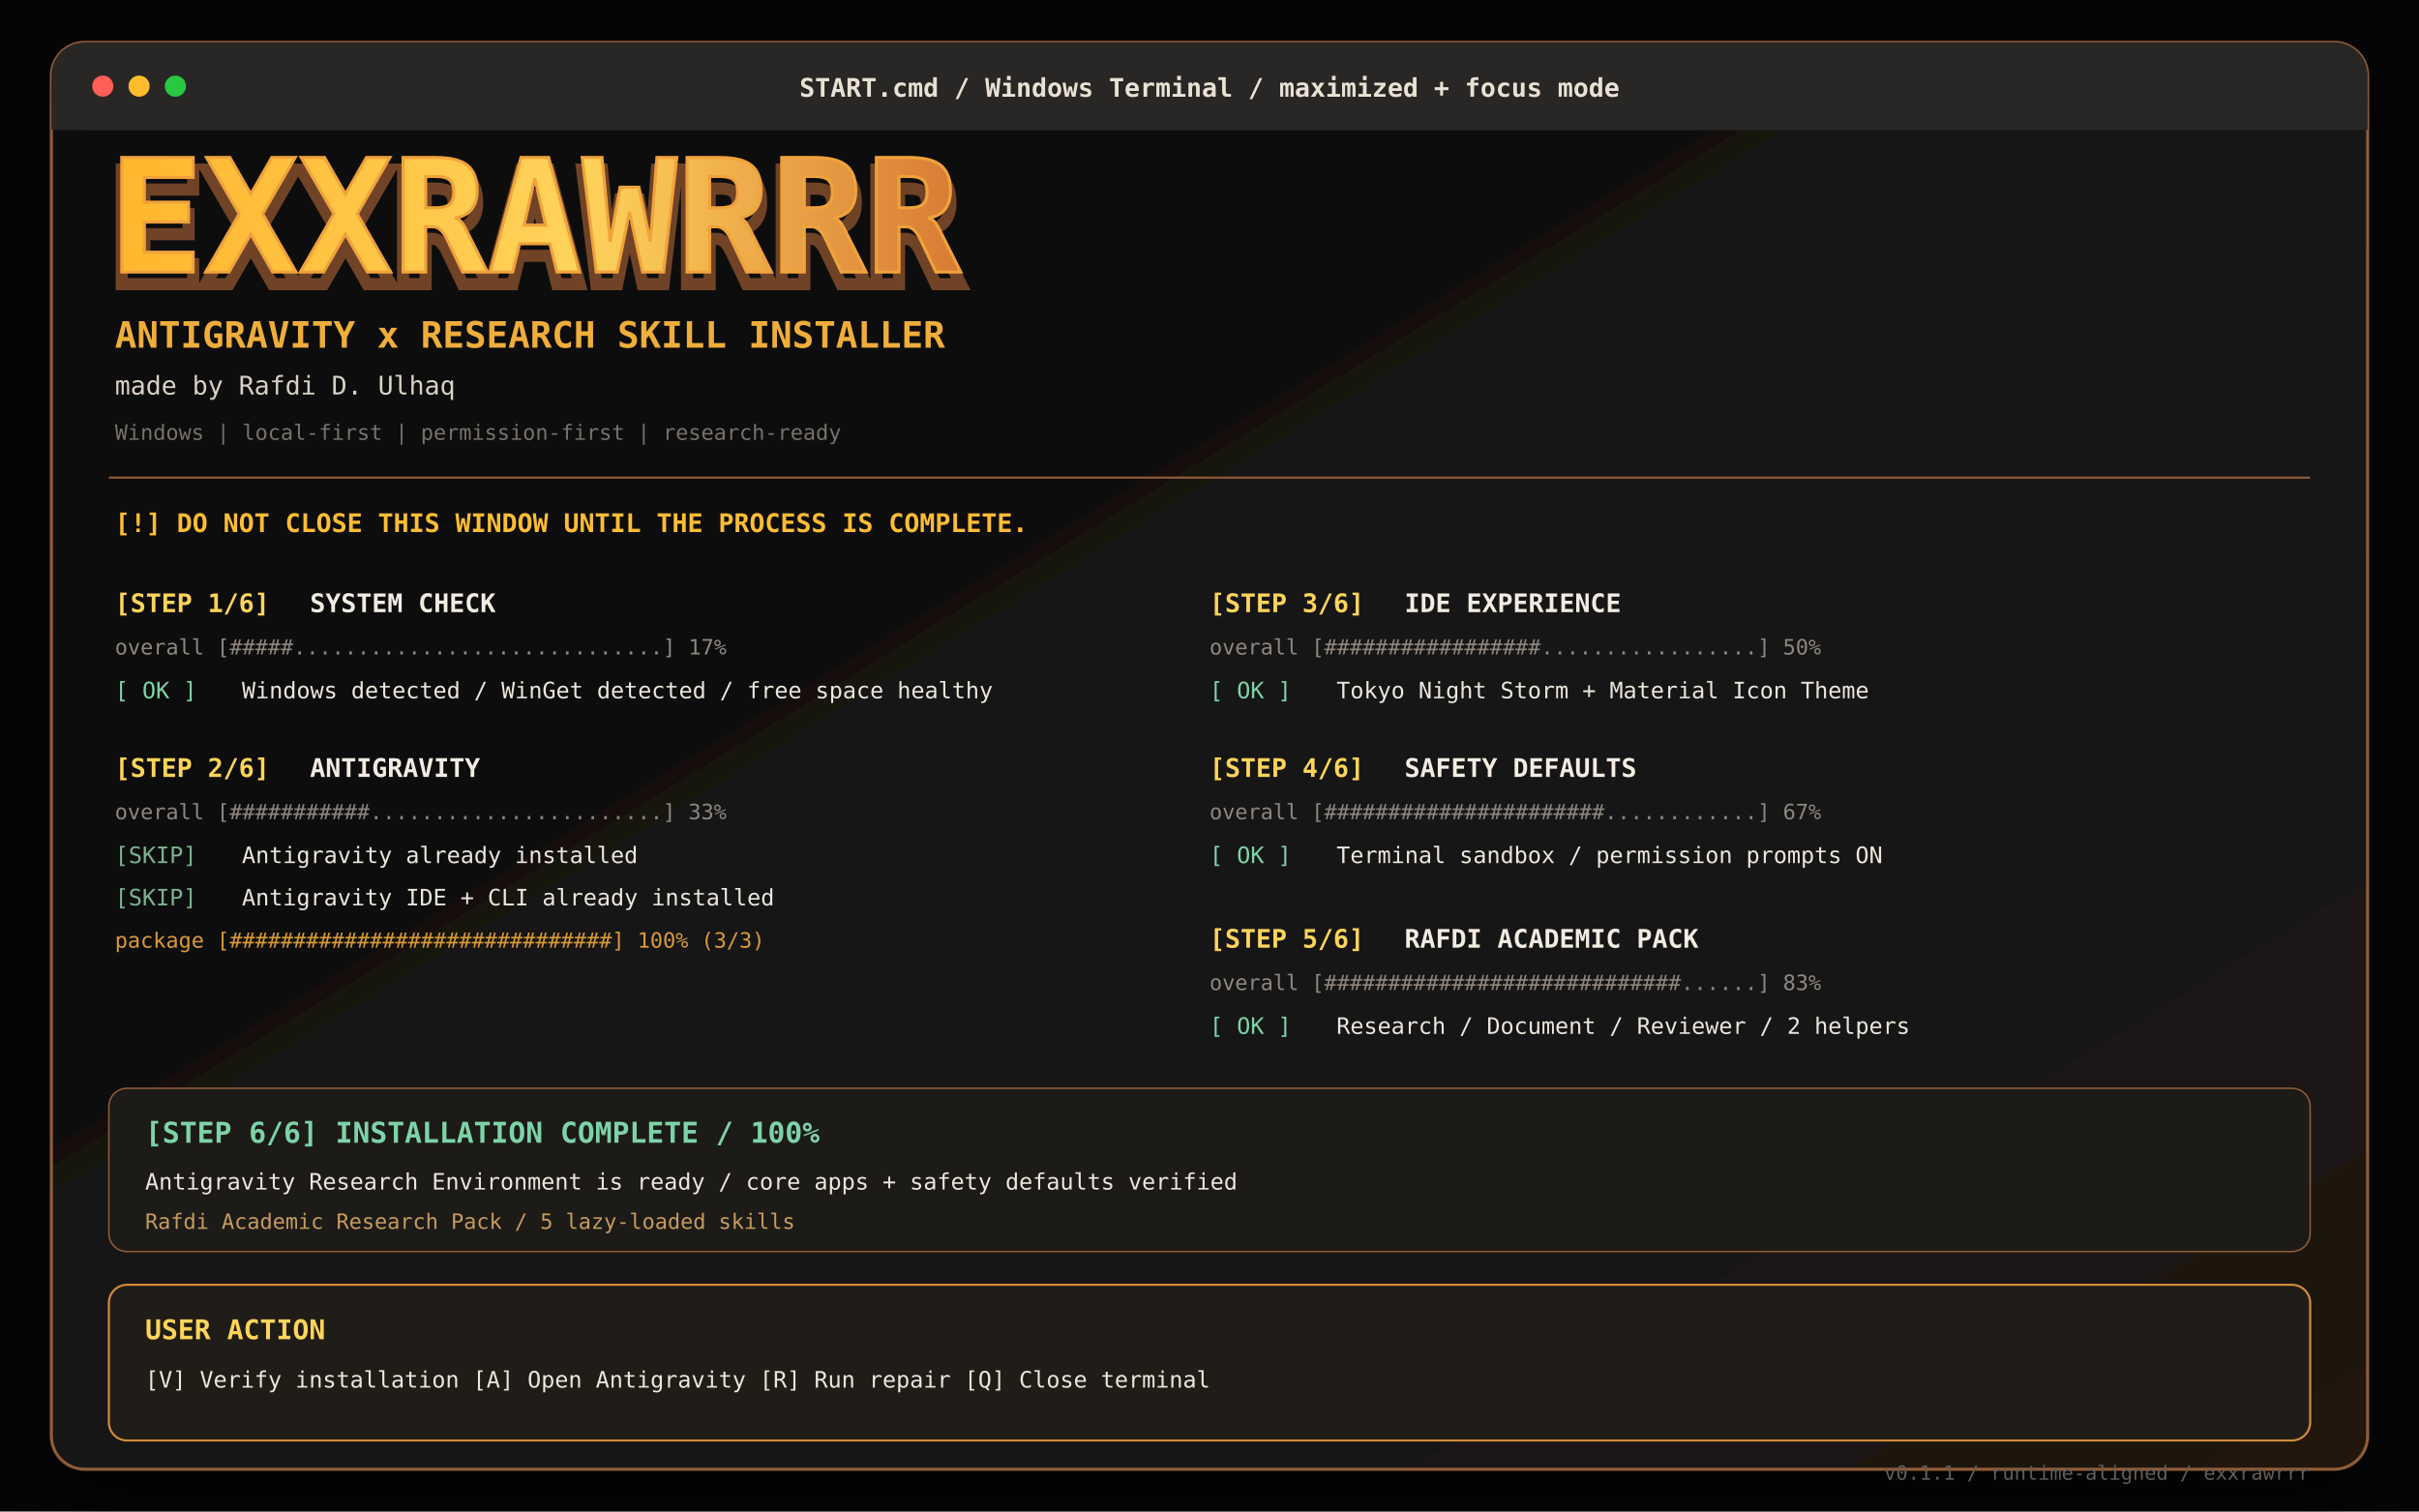
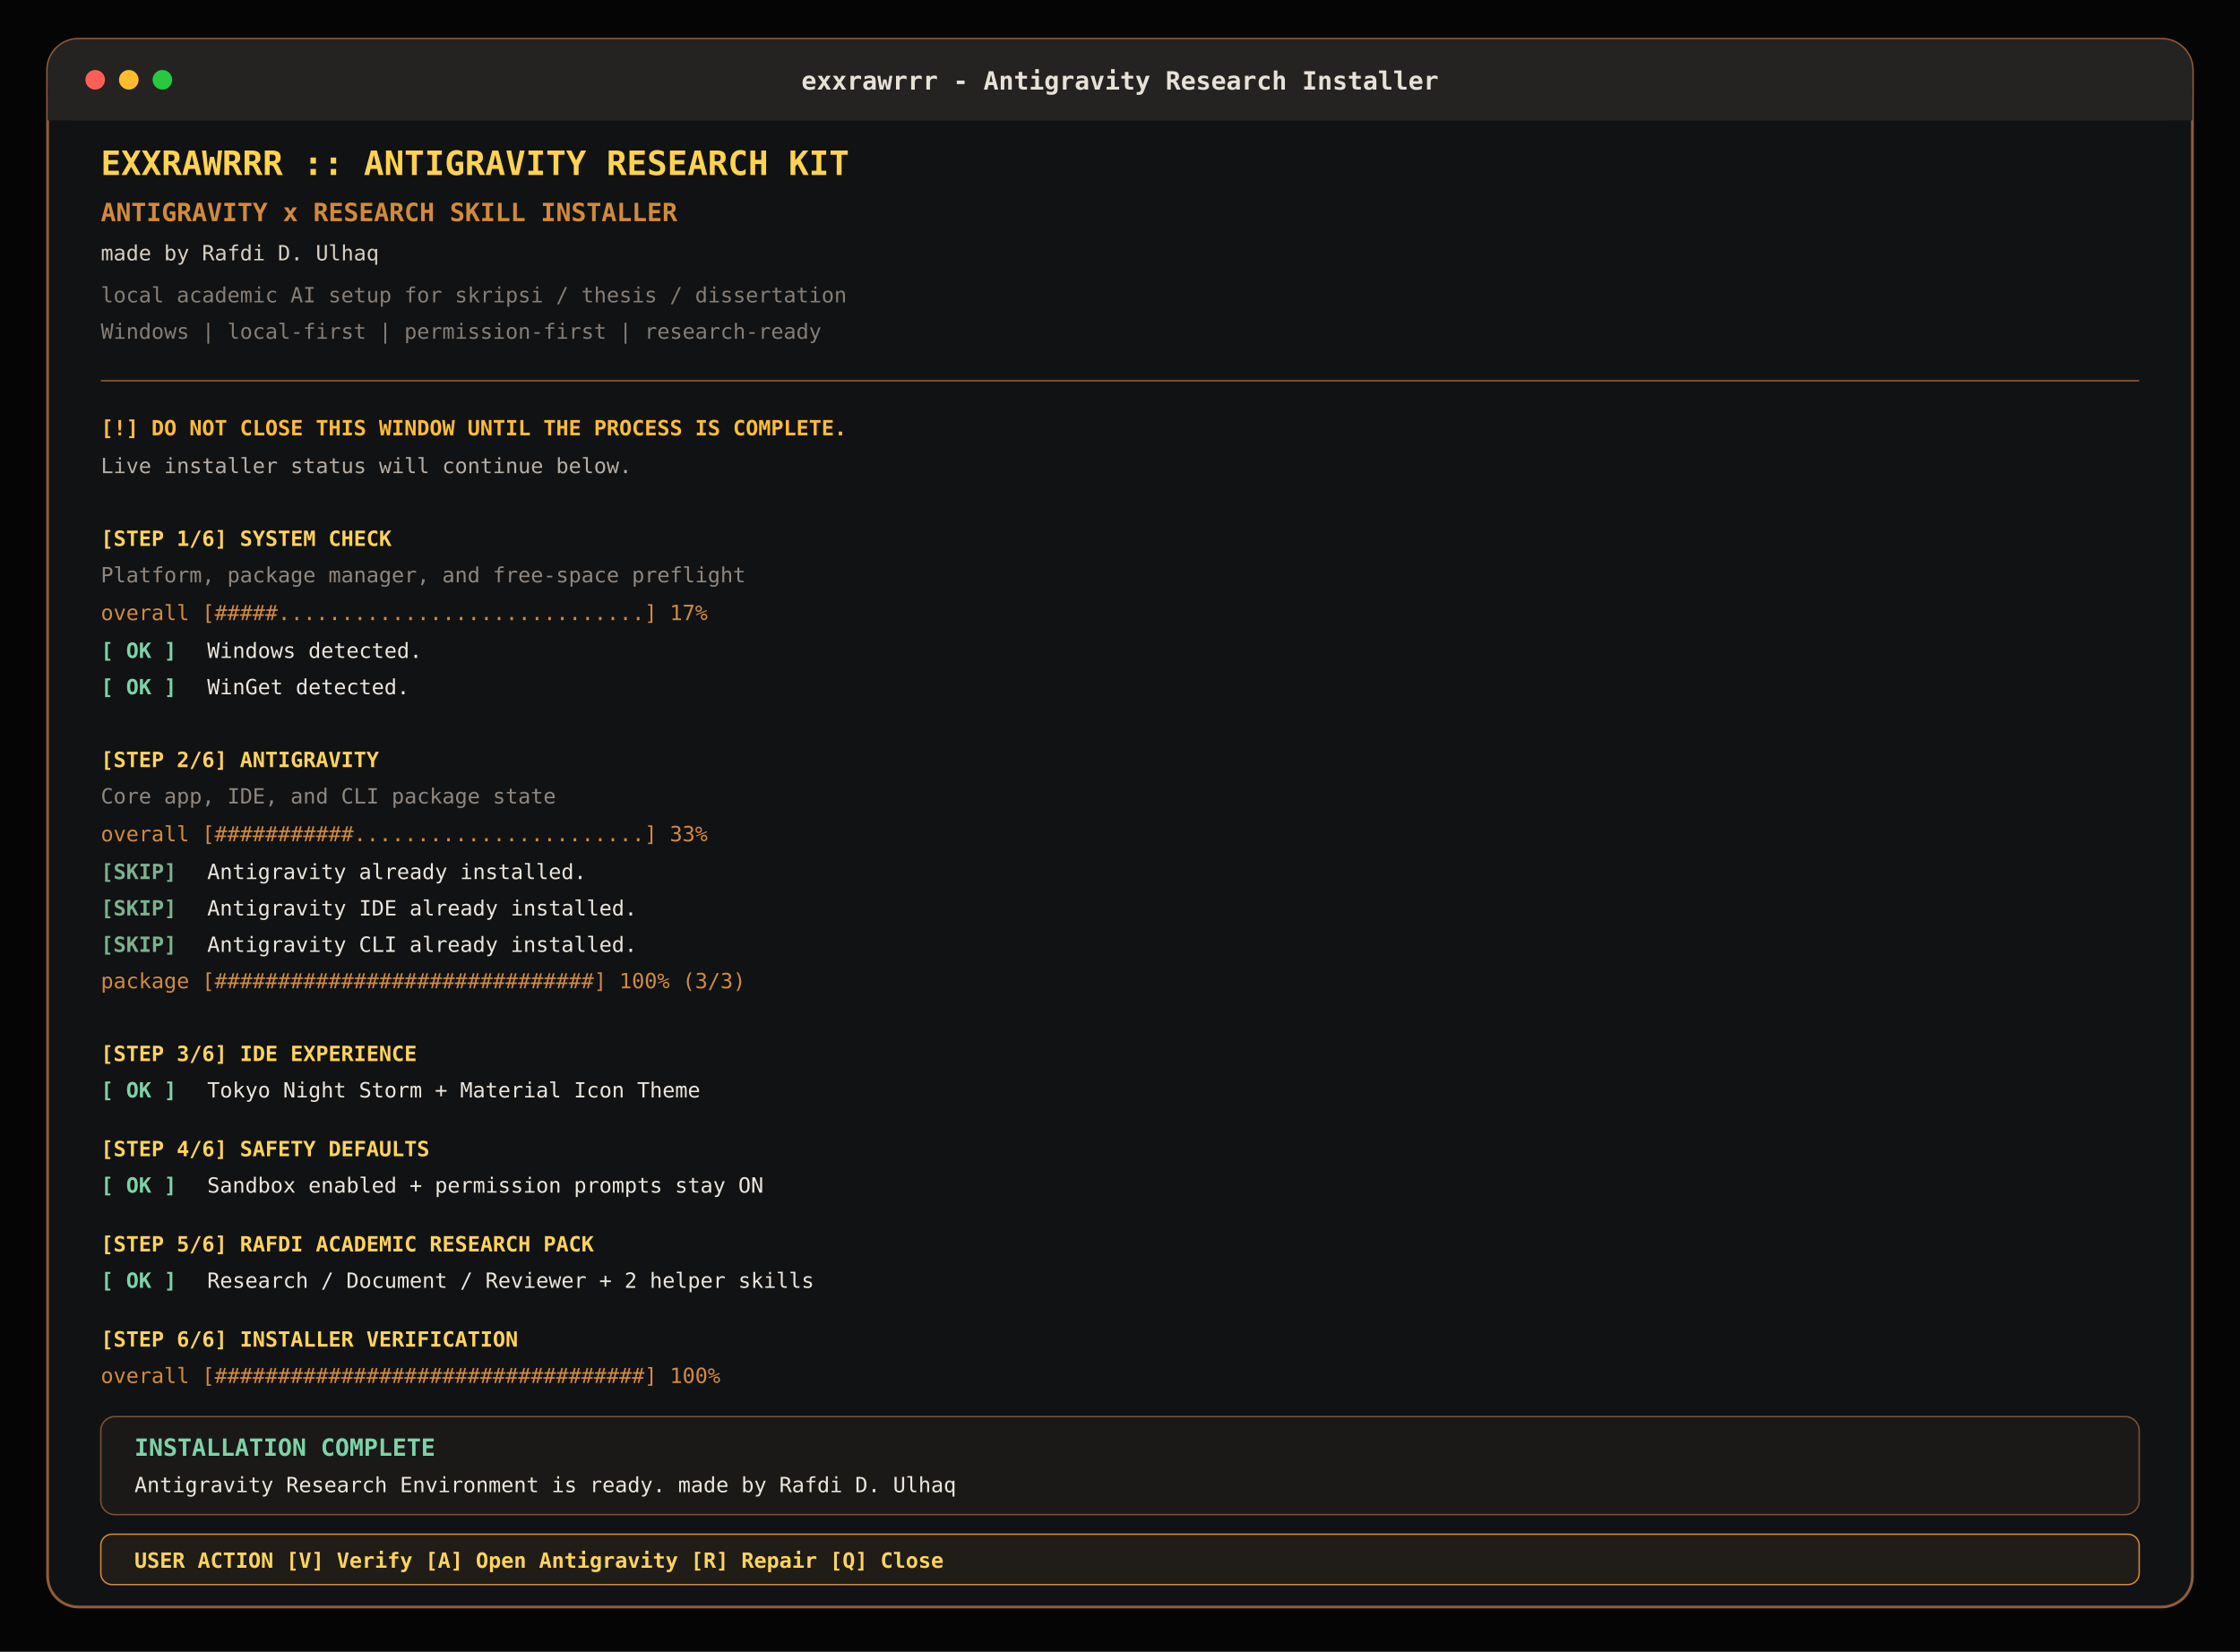
- <svg xmlns="http://www.w3.org/2000/svg" width="1600" height="1000" viewBox="0 0 1600 1000">
-   <defs>
-     <linearGradient id="bg" x1="0" y1="0" x2="1" y2="1">
-       <stop offset="0%" stop-color="#0b0c0d" />
-       <stop offset="72%" stop-color="#171615" />
-       <stop offset="100%" stop-color="#21170f" />
-     </linearGradient>
-     <linearGradient id="gold" x1="0" y1="0" x2="1" y2="0">
-       <stop offset="0%" stop-color="#ffb72e" />
-       <stop offset="55%" stop-color="#ffd35b" />
-       <stop offset="100%" stop-color="#d87b35" />
-     </linearGradient>
-     <filter id="shadow" x="-20%" y="-20%" width="140%" height="150%">
-       <feDropShadow dx="0" dy="20" stdDeviation="24" flood-color="#000" flood-opacity=".55" />
-     </filter>
-   </defs>
-   <rect width="1600" height="1000" fill="#050505" />
-   <rect x="34" y="28" width="1532" height="944" rx="22" fill="url(#bg)" stroke="#8f5c38" stroke-width="2" filter="url(#shadow)" />
-   <rect x="34" y="28" width="1532" height="58" rx="22" fill="#282725" />
-   <rect x="34" y="61" width="1532" height="25" fill="#282725" />
+ <svg xmlns="http://www.w3.org/2000/svg" width="1600" height="1180" viewBox="0 0 1600 1180">
+   <rect width="1600" height="1180" fill="#050505" />
+   <rect x="34" y="28" width="1532" height="1120" rx="22" fill="#111214" stroke="#8f5c38" stroke-width="2" />
+   <rect x="34" y="28" width="1532" height="58" rx="22" fill="#242321" />
+   <rect x="34" y="61" width="1532" height="25" fill="#242321" />
  <circle cx="68" cy="57" r="7" fill="#ff5f57" />
  <circle cx="92" cy="57" r="7" fill="#febc2e" />
  <circle cx="116" cy="57" r="7" fill="#28c840" />
-   <text x="800" y="64" text-anchor="middle" fill="#e9e1d4" font-family="Consolas,monospace" font-size="17" font-weight="700">START.cmd / Windows Terminal / maximized + focus mode</text>
-   <text x="72" y="188" fill="none" stroke="#704326" stroke-width="8" font-family="Consolas,monospace" font-size="104" font-weight="900">EXXRAWRRR</text>
-   <text x="72" y="180" fill="url(#gold)" stroke="#f0a23b" stroke-width="2" font-family="Consolas,monospace" font-size="104" font-weight="900">EXXRAWRRR</text>
-   <text x="76" y="230" fill="#efad3a" font-family="Consolas,monospace" font-size="24" font-weight="800">ANTIGRAVITY x RESEARCH SKILL INSTALLER</text>
-   <text x="76" y="261" fill="#d9d1c5" font-family="Consolas,monospace" font-size="17">made by Rafdi D. Ulhaq</text>
-   <text x="76" y="291" fill="#77716b" font-family="Consolas,monospace" font-size="14">Windows | local-first | permission-first | research-ready</text>
-   <line x1="72" y1="316" x2="1528" y2="316" stroke="#8f5c38" stroke-width="1.4" />
-   <text x="76" y="352" fill="#ffbd35" font-family="Consolas,monospace" font-size="17" font-weight="900">[!] DO NOT CLOSE THIS WINDOW UNTIL THE PROCESS IS COMPLETE.</text>
-   <g font-family="Consolas,monospace">
-     <text x="76" y="405" fill="#ffd45a" font-size="17" font-weight="900">[STEP 1/6]</text>
-     <text x="205" y="405" fill="#f2ece3" font-size="17" font-weight="800">SYSTEM CHECK</text>
-     <text x="76" y="433" fill="#8f877f" font-size="14">overall  [#####.............................]  17%</text>
-     <text x="76" y="462" fill="#7dd3a7" font-size="15">[ OK ]</text>
-     <text x="160" y="462" fill="#ece6dd" font-size="15">Windows detected / WinGet detected / free space healthy</text>
-     <text x="76" y="514" fill="#ffd45a" font-size="17" font-weight="900">[STEP 2/6]</text>
-     <text x="205" y="514" fill="#f2ece3" font-size="17" font-weight="800">ANTIGRAVITY</text>
-     <text x="76" y="542" fill="#8f877f" font-size="14">overall  [###########.......................]  33%</text>
-     <text x="76" y="571" fill="#7bb28f" font-size="15">[SKIP]</text>
-     <text x="160" y="571" fill="#ece6dd" font-size="15">Antigravity already installed</text>
-     <text x="76" y="599" fill="#7bb28f" font-size="15">[SKIP]</text>
-     <text x="160" y="599" fill="#ece6dd" font-size="15">Antigravity IDE + CLI already installed</text>
-     <text x="76" y="627" fill="#d99a37" font-size="14">package  [##############################] 100% (3/3)</text>
-     <text x="800" y="405" fill="#ffd45a" font-size="17" font-weight="900">[STEP 3/6]</text>
-     <text x="929" y="405" fill="#f2ece3" font-size="17" font-weight="800">IDE EXPERIENCE</text>
-     <text x="800" y="433" fill="#8f877f" font-size="14">overall  [#################.................]  50%</text>
-     <text x="800" y="462" fill="#7dd3a7" font-size="15">[ OK ]</text>
-     <text x="884" y="462" fill="#ece6dd" font-size="15">Tokyo Night Storm + Material Icon Theme</text>
-     <text x="800" y="514" fill="#ffd45a" font-size="17" font-weight="900">[STEP 4/6]</text>
-     <text x="929" y="514" fill="#f2ece3" font-size="17" font-weight="800">SAFETY DEFAULTS</text>
-     <text x="800" y="542" fill="#8f877f" font-size="14">overall  [######################............]  67%</text>
-     <text x="800" y="571" fill="#7dd3a7" font-size="15">[ OK ]</text>
-     <text x="884" y="571" fill="#ece6dd" font-size="15">Terminal sandbox / permission prompts ON</text>
-     <text x="800" y="627" fill="#ffd45a" font-size="17" font-weight="900">[STEP 5/6]</text>
-     <text x="929" y="627" fill="#f2ece3" font-size="17" font-weight="800">RAFDI ACADEMIC PACK</text>
-     <text x="800" y="655" fill="#8f877f" font-size="14">overall  [############################......]  83%</text>
-     <text x="800" y="684" fill="#7dd3a7" font-size="15">[ OK ]</text>
-     <text x="884" y="684" fill="#ece6dd" font-size="15">Research / Document / Reviewer / 2 helpers</text>
+   <text x="800" y="64" text-anchor="middle" fill="#e7e1d7" font-family="Consolas, monospace" font-size="18" font-weight="700">exxrawrrr - Antigravity Research Installer</text>
+   <g font-family="Consolas, monospace" font-size="15">
+     <text x="72" y="125" fill="#ffd34f" font-size="24" font-weight="800">EXXRAWRRR :: ANTIGRAVITY RESEARCH KIT</text>
+     <text x="72" y="158" fill="#d18b39" font-size="18" font-weight="800">ANTIGRAVITY x RESEARCH SKILL INSTALLER</text>
+     <text x="72" y="186" fill="#d8d0c5">made by Rafdi D. Ulhaq</text>
+     <text x="72" y="216" fill="#857e76">local academic AI setup for skripsi / thesis / dissertation</text>
+     <text x="72" y="242" fill="#857e76">Windows | local-first | permission-first | research-ready</text>
+     <line x1="72" y1="272" x2="1528" y2="272" stroke="#7c5237" stroke-width="1.2" />
+     <text x="72" y="311" fill="#ffbd35" font-weight="800">[!] DO NOT CLOSE THIS WINDOW UNTIL THE PROCESS IS COMPLETE.</text>
+     <text x="72" y="338" fill="#b6aea4">Live installer status will continue below.</text>
+     <text x="72" y="390" fill="#ffd45a" font-weight="800">[STEP 1/6]  SYSTEM CHECK</text>
+     <text x="72" y="416" fill="#8f877f">Platform, package manager, and free-space preflight</text>
+     <text x="72" y="443" fill="#d08b3f">overall  [#####.............................]  17%</text>
+     <text x="72" y="470" fill="#7dd3a7" font-weight="800">[ OK ]</text>
+     <text x="148" y="470" fill="#ece6dd">Windows detected.</text>
+     <text x="72" y="496" fill="#7dd3a7" font-weight="800">[ OK ]</text>
+     <text x="148" y="496" fill="#ece6dd">WinGet detected.</text>
+     <text x="72" y="548" fill="#ffd45a" font-weight="800">[STEP 2/6]  ANTIGRAVITY</text>
+     <text x="72" y="574" fill="#8f877f">Core app, IDE, and CLI package state</text>
+     <text x="72" y="601" fill="#d08b3f">overall  [###########.......................]  33%</text>
+     <text x="72" y="628" fill="#7bb28f" font-weight="800">[SKIP]</text>
+     <text x="148" y="628" fill="#ece6dd">Antigravity already installed.</text>
+     <text x="72" y="654" fill="#7bb28f" font-weight="800">[SKIP]</text>
+     <text x="148" y="654" fill="#ece6dd">Antigravity IDE already installed.</text>
+     <text x="72" y="680" fill="#7bb28f" font-weight="800">[SKIP]</text>
+     <text x="148" y="680" fill="#ece6dd">Antigravity CLI already installed.</text>
+     <text x="72" y="706" fill="#d08b3f">package  [##############################] 100%  (3/3)</text>
+     <text x="72" y="758" fill="#ffd45a" font-weight="800">[STEP 3/6]  IDE EXPERIENCE</text>
+     <text x="72" y="784" fill="#7dd3a7" font-weight="800">[ OK ]</text>
+     <text x="148" y="784" fill="#ece6dd">Tokyo Night Storm + Material Icon Theme</text>
+     <text x="72" y="826" fill="#ffd45a" font-weight="800">[STEP 4/6]  SAFETY DEFAULTS</text>
+     <text x="72" y="852" fill="#7dd3a7" font-weight="800">[ OK ]</text>
+     <text x="148" y="852" fill="#ece6dd">Sandbox enabled + permission prompts stay ON</text>
+     <text x="72" y="894" fill="#ffd45a" font-weight="800">[STEP 5/6]  RAFDI ACADEMIC RESEARCH PACK</text>
+     <text x="72" y="920" fill="#7dd3a7" font-weight="800">[ OK ]</text>
+     <text x="148" y="920" fill="#ece6dd">Research / Document / Reviewer + 2 helper skills</text>
+     <text x="72" y="962" fill="#ffd45a" font-weight="800">[STEP 6/6]  INSTALLER VERIFICATION</text>
+     <text x="72" y="988" fill="#d08b3f">overall  [##################################] 100%</text>
+     <rect x="72" y="1012" width="1456" height="70" rx="10" fill="#1a1917" stroke="#7c5237" />
+     <text x="96" y="1040" fill="#7dd3a7" font-size="17" font-weight="800">INSTALLATION COMPLETE</text>
+     <text x="96" y="1066" fill="#ece6dd">Antigravity Research Environment is ready.  made by Rafdi D. Ulhaq</text>
+     <rect x="72" y="1096" width="1456" height="36" rx="8" fill="#201d18" stroke="#d18b39" />
+     <text x="96" y="1120" fill="#ffd45a" font-weight="800">USER ACTION   [V] Verify   [A] Open Antigravity   [R] Repair   [Q] Close</text>
  </g>
-   <rect x="72" y="720" width="1456" height="108" rx="12" fill="#1c1b18" stroke="#8f5c38" />
-   <text x="96" y="756" fill="#7dd3a7" font-family="Consolas,monospace" font-size="19" font-weight="900">[STEP 6/6] INSTALLATION COMPLETE / 100%</text>
-   <text x="96" y="787" fill="#ece6dd" font-family="Consolas,monospace" font-size="15">Antigravity Research Environment is ready / core apps + safety defaults verified</text>
-   <text x="96" y="813" fill="#c79b5e" font-family="Consolas,monospace" font-size="14">Rafdi Academic Research Pack / 5 lazy-loaded skills</text>
-   <rect x="72" y="850" width="1456" height="103" rx="12" fill="#201d18" stroke="#d18b39" stroke-width="1.4" />
-   <text x="96" y="886" fill="#ffd45a" font-family="Consolas,monospace" font-size="18" font-weight="900">USER ACTION</text>
-   <text x="96" y="918" fill="#ece6dd" font-family="Consolas,monospace" font-size="15">[V] Verify installation     [A] Open Antigravity     [R] Run repair     [Q] Close terminal</text>
-   <text x="1528" y="979" text-anchor="end" fill="#625d58" font-family="Consolas,monospace" font-size="13">v0.1.1 / runtime-aligned / exxrawrrr</text>
</svg>
